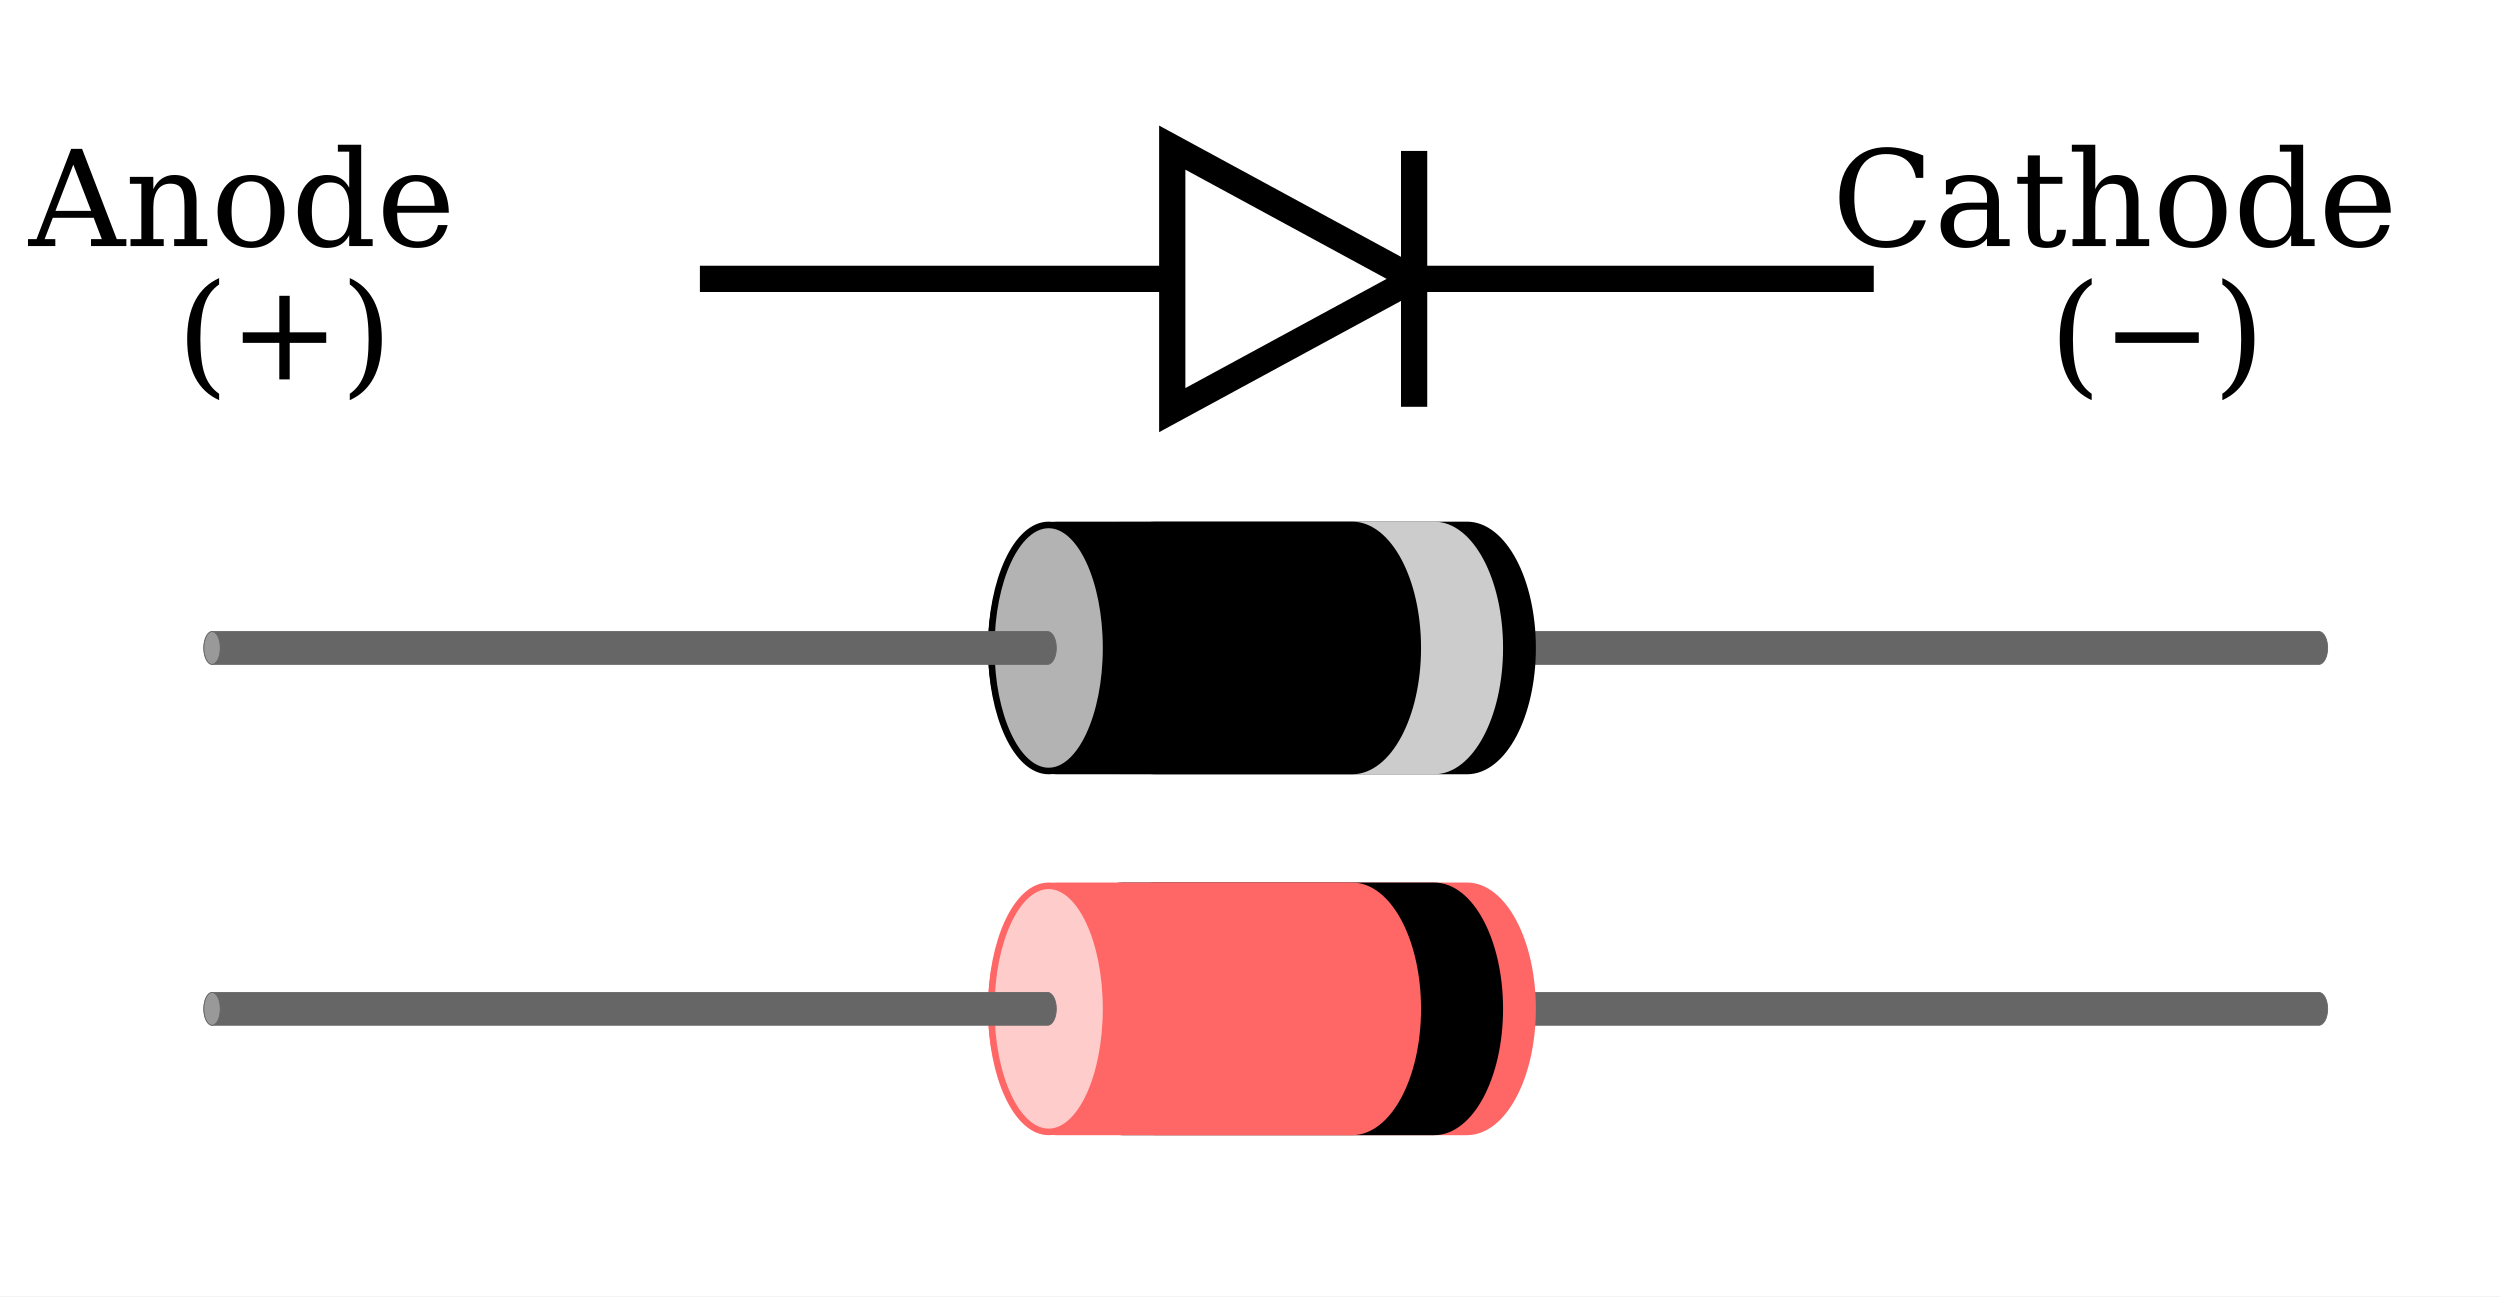
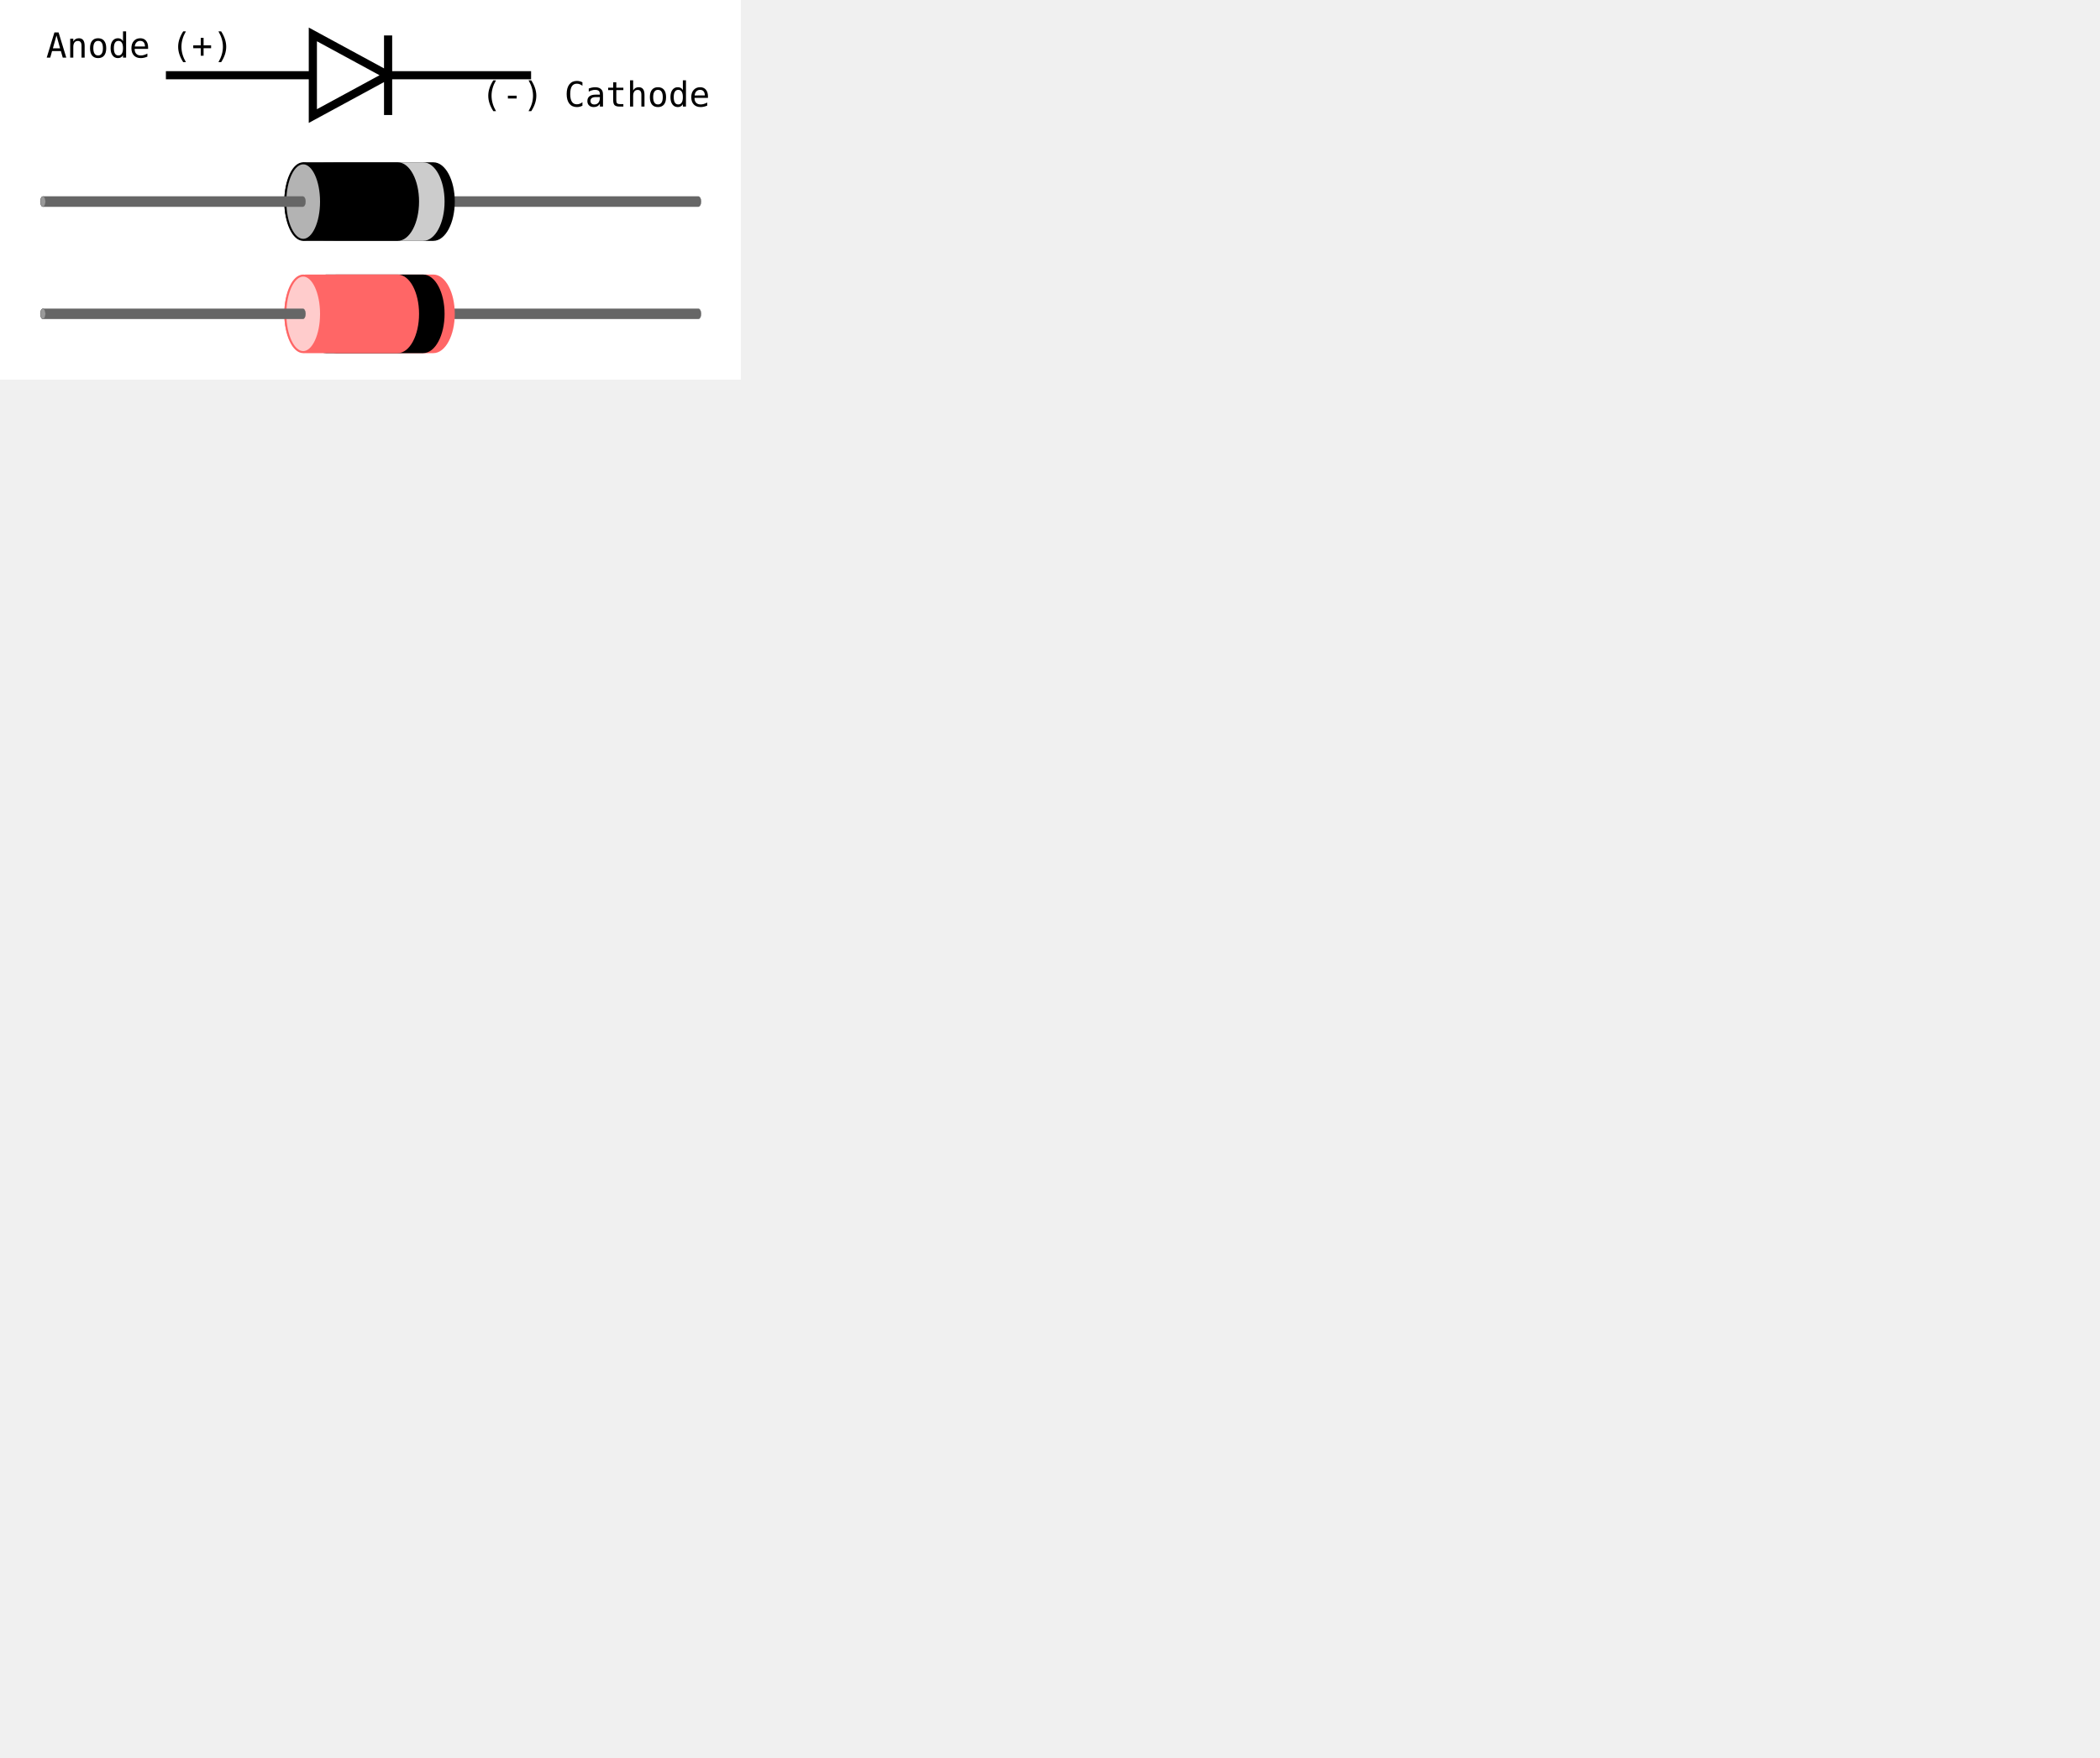
- <svg xmlns="http://www.w3.org/2000/svg" width="1350" height="700" style="display:inline">
-   <g style="display:inline">
-     <rect width="100%" height="100%" fill="#FFFFFF" />
-     <g transform="translate(92.36221 85.50394)">
-       <rect width="460.335" height="17.717" x="704.232" y="255.539" rx="4.724" ry="8.885" style="fill:#666;fill-opacity:1;fill-rule:nonzero;stroke:#666;stroke-width:.472;stroke-linejoin:round;stroke-miterlimit:4;stroke-opacity:1;stroke-dasharray:none;stroke-dashoffset:0;display:inline" />
-       <rect width="239.173" height="132.874" x="496.063" y="197.961" rx="35.433" ry="66.634" style="fill:#000;fill-opacity:1;fill-rule:nonzero;stroke:#000;stroke-width:3.543;stroke-linejoin:round;stroke-miterlimit:4;stroke-opacity:1;stroke-dasharray:none;stroke-dashoffset:0;display:inline" />
-       <rect width="239.173" height="132.874" x="478.346" y="197.961" rx="35.433" ry="66.634" style="fill:#ccc;fill-opacity:1;fill-rule:nonzero;stroke:#ccc;stroke-width:3.543;stroke-linejoin:round;stroke-miterlimit:4;stroke-opacity:1;stroke-dasharray:none;stroke-dashoffset:0;display:inline" />
-       <rect width="230.315" height="132.874" x="442.913" y="197.961" rx="35.433" ry="66.634" style="fill:#000;fill-opacity:1;fill-rule:nonzero;stroke:#000;stroke-width:3.543;stroke-linejoin:round;stroke-miterlimit:4;stroke-opacity:1;stroke-dasharray:none;stroke-dashoffset:0" />
-       <rect width="62.008" height="132.874" x="442.913" y="197.961" rx="35.433" ry="66.634" style="fill:#b3b3b3;fill-opacity:1;fill-rule:nonzero;stroke:#000;stroke-width:3.543;stroke-linejoin:round;stroke-miterlimit:4;stroke-opacity:1;stroke-dasharray:none;stroke-dashoffset:0;display:inline" />
-       <rect width="460.335" height="17.717" x="17.717" y="255.539" rx="4.724" ry="8.885" style="fill:#666;fill-opacity:1;fill-rule:nonzero;stroke:#666;stroke-width:.472;stroke-linejoin:round;stroke-miterlimit:4;stroke-opacity:1;stroke-dasharray:none;stroke-dashoffset:0;display:inline" />
-       <rect width="8.858" height="17.717" x="17.717" y="255.539" rx="4.724" ry="8.885" style="fill:#999;fill-opacity:1;fill-rule:nonzero;stroke:#666;stroke-width:.472;stroke-linejoin:round;stroke-miterlimit:4;stroke-opacity:1;stroke-dasharray:none;stroke-dashoffset:0;display:inline" />
+ <svg xmlns="http://www.w3.org/2000/svg" width="1350" height="1130" style="display:inline">
+   <g transform="scale(0.37037)">
+     <g style="display:inline">
+       <rect width="1286" height="659" fill="#FFFFFF" />
+       <g transform="translate(52.36221 85.50394)">
+         <rect width="460.335" height="17.717" x="704.232" y="255.539" rx="4.724" ry="8.885" style="fill:#666;fill-opacity:1;fill-rule:nonzero;stroke:#666;stroke-width:.472;stroke-linejoin:round;stroke-miterlimit:4;stroke-opacity:1;stroke-dasharray:none;stroke-dashoffset:0;display:inline" />
+         <rect width="239.173" height="132.874" x="496.063" y="197.961" rx="35.433" ry="66.634" style="fill:#000;fill-opacity:1;fill-rule:nonzero;stroke:#000;stroke-width:3.543;stroke-linejoin:round;stroke-miterlimit:4;stroke-opacity:1;stroke-dasharray:none;stroke-dashoffset:0;display:inline" />
+         <rect width="239.173" height="132.874" x="478.346" y="197.961" rx="35.433" ry="66.634" style="fill:#ccc;fill-opacity:1;fill-rule:nonzero;stroke:#ccc;stroke-width:3.543;stroke-linejoin:round;stroke-miterlimit:4;stroke-opacity:1;stroke-dasharray:none;stroke-dashoffset:0;display:inline" />
+         <rect width="230.315" height="132.874" x="442.913" y="197.961" rx="35.433" ry="66.634" style="fill:#000;fill-opacity:1;fill-rule:nonzero;stroke:#000;stroke-width:3.543;stroke-linejoin:round;stroke-miterlimit:4;stroke-opacity:1;stroke-dasharray:none;stroke-dashoffset:0" />
+         <rect width="62.008" height="132.874" x="442.913" y="197.961" rx="35.433" ry="66.634" style="fill:#b3b3b3;fill-opacity:1;fill-rule:nonzero;stroke:#000;stroke-width:3.543;stroke-linejoin:round;stroke-miterlimit:4;stroke-opacity:1;stroke-dasharray:none;stroke-dashoffset:0;display:inline" />
+         <rect width="460.335" height="17.717" x="17.717" y="255.539" rx="4.724" ry="8.885" style="fill:#666;fill-opacity:1;fill-rule:nonzero;stroke:#666;stroke-width:.472;stroke-linejoin:round;stroke-miterlimit:4;stroke-opacity:1;stroke-dasharray:none;stroke-dashoffset:0;display:inline" />
+         <rect width="8.858" height="17.717" x="17.717" y="255.539" rx="4.724" ry="8.885" style="fill:#999;fill-opacity:1;fill-rule:nonzero;stroke:#666;stroke-width:.472;stroke-linejoin:round;stroke-miterlimit:4;stroke-opacity:1;stroke-dasharray:none;stroke-dashoffset:0;display:inline" />
+       </g>
+       <g transform="translate(52.36221 85.50394)">
+         <rect width="460.335" height="17.717" x="704.232" y="450.421" rx="4.724" ry="8.885" style="fill:#666;fill-opacity:1;fill-rule:nonzero;stroke:#666;stroke-width:.472;stroke-linejoin:round;stroke-miterlimit:4;stroke-opacity:1;stroke-dasharray:none;stroke-dashoffset:0;display:inline" />
+         <rect width="239.173" height="132.874" x="496.063" y="392.842" rx="35.433" ry="66.634" style="fill:#f66;fill-opacity:1;fill-rule:nonzero;stroke:#f66;stroke-width:3.543;stroke-linejoin:round;stroke-miterlimit:4;stroke-opacity:1;stroke-dasharray:none;stroke-dashoffset:0;display:inline" />
+         <rect width="239.173" height="132.874" x="478.346" y="392.842" rx="35.433" ry="66.634" style="fill:#000;fill-opacity:1;fill-rule:nonzero;stroke:#000;stroke-width:3.543;stroke-linejoin:round;stroke-miterlimit:4;stroke-opacity:1;stroke-dasharray:none;stroke-dashoffset:0;display:inline" />
+         <rect width="230.315" height="132.874" x="442.913" y="392.842" rx="35.433" ry="66.634" style="fill:#f66;fill-opacity:1;fill-rule:nonzero;stroke:#f66;stroke-width:3.543;stroke-linejoin:round;stroke-miterlimit:4;stroke-opacity:1;stroke-dasharray:none;stroke-dashoffset:0;display:inline" />
+         <rect width="62.008" height="132.874" x="442.913" y="392.842" rx="35.433" ry="66.634" style="fill:#fcc;fill-opacity:1;fill-rule:nonzero;stroke:#f66;stroke-width:3.543;stroke-linejoin:round;stroke-miterlimit:4;stroke-opacity:1;stroke-dasharray:none;stroke-dashoffset:0;display:inline" />
+         <rect width="460.335" height="17.717" x="17.717" y="450.421" rx="4.724" ry="8.885" style="fill:#666;fill-opacity:1;fill-rule:nonzero;stroke:#666;stroke-width:.472;stroke-linejoin:round;stroke-miterlimit:4;stroke-opacity:1;stroke-dasharray:none;stroke-dashoffset:0;display:inline" />
+         <rect width="8.858" height="17.717" x="17.717" y="450.421" rx="4.724" ry="8.885" style="fill:#999;fill-opacity:1;fill-rule:nonzero;stroke:#666;stroke-width:.472;stroke-linejoin:round;stroke-miterlimit:4;stroke-opacity:1;stroke-dasharray:none;stroke-dashoffset:0;display:inline" />
+       </g>
    </g>
-     <g transform="translate(92.36221 85.50394)">
-       <rect width="460.335" height="17.717" x="704.232" y="450.421" rx="4.724" ry="8.885" style="fill:#666;fill-opacity:1;fill-rule:nonzero;stroke:#666;stroke-width:.472;stroke-linejoin:round;stroke-miterlimit:4;stroke-opacity:1;stroke-dasharray:none;stroke-dashoffset:0;display:inline" />
-       <rect width="239.173" height="132.874" x="496.063" y="392.842" rx="35.433" ry="66.634" style="fill:#f66;fill-opacity:1;fill-rule:nonzero;stroke:#f66;stroke-width:3.543;stroke-linejoin:round;stroke-miterlimit:4;stroke-opacity:1;stroke-dasharray:none;stroke-dashoffset:0;display:inline" />
-       <rect width="239.173" height="132.874" x="478.346" y="392.842" rx="35.433" ry="66.634" style="fill:#000;fill-opacity:1;fill-rule:nonzero;stroke:#000;stroke-width:3.543;stroke-linejoin:round;stroke-miterlimit:4;stroke-opacity:1;stroke-dasharray:none;stroke-dashoffset:0;display:inline" />
-       <rect width="230.315" height="132.874" x="442.913" y="392.842" rx="35.433" ry="66.634" style="fill:#f66;fill-opacity:1;fill-rule:nonzero;stroke:#f66;stroke-width:3.543;stroke-linejoin:round;stroke-miterlimit:4;stroke-opacity:1;stroke-dasharray:none;stroke-dashoffset:0;display:inline" />
-       <rect width="62.008" height="132.874" x="442.913" y="392.842" rx="35.433" ry="66.634" style="fill:#fcc;fill-opacity:1;fill-rule:nonzero;stroke:#f66;stroke-width:3.543;stroke-linejoin:round;stroke-miterlimit:4;stroke-opacity:1;stroke-dasharray:none;stroke-dashoffset:0;display:inline" />
-       <rect width="460.335" height="17.717" x="17.717" y="450.421" rx="4.724" ry="8.885" style="fill:#666;fill-opacity:1;fill-rule:nonzero;stroke:#666;stroke-width:.472;stroke-linejoin:round;stroke-miterlimit:4;stroke-opacity:1;stroke-dasharray:none;stroke-dashoffset:0;display:inline" />
-       <rect width="8.858" height="17.717" x="17.717" y="450.421" rx="4.724" ry="8.885" style="fill:#999;fill-opacity:1;fill-rule:nonzero;stroke:#666;stroke-width:.472;stroke-linejoin:round;stroke-miterlimit:4;stroke-opacity:1;stroke-dasharray:none;stroke-dashoffset:0;display:inline" />
+     <g style="display:inline" transform="translate(-90 -20)">
+       <g style="display:inline">
+         <path d="M670.219 317.126V175.394l130.609 70.866L670.219 317.126zM1041.943 246.26H800.828M670.219 246.26H422.239M800.828 184.252v124.016" style="fill:none;stroke:#000;stroke-width:14.173;stroke-linecap:square;stroke-linejoin:miter;stroke-miterlimit:4;stroke-opacity:1;stroke-dasharray:none;display:inline" transform="translate(-37.20473 -95.6693)" />
+       </g>
+       <g style="display:inline">
+         <text style="fill:#000;font-size:60px;font-family:Consolas;" transform="translate(170 120)">Anode (+)</text>
+         <text style="fill:#000;font-size:60px;font-family:Consolas;" transform="translate(925 205)">(-) Cathode</text>
+       </g>
    </g>
  </g>
-   <g style="display:inline">
-     <path d="M670.219 317.126V175.394l130.609 70.866L670.219 317.126zM1041.943 246.26H800.828M670.219 246.26H422.239M800.828 184.252v124.016" style="fill:none;stroke:#000;stroke-width:14.173;stroke-linecap:square;stroke-linejoin:miter;stroke-miterlimit:4;stroke-opacity:1;stroke-dasharray:none;display:inline" transform="translate(-37.20473 -95.6693)" />
-   </g>
-   <g style="display:inline">
-     <text xml:space="preserve" x="118.479" y="47.37" style="font-size:72px;font-style:normal;font-variant:normal;font-weight:400;font-stretch:normal;text-align:center;line-height:100%;writing-mode:lr-tb;text-anchor:middle;fill:#000;fill-opacity:1;stroke:none;display:inline;font-family:DejaVu Serif;-inkscape-font-specification:DejaVu Serif" transform="translate(92.36221 85.50394)">
-       <tspan x="118.479" y="47.37">Anode</tspan>
-       <tspan x="118.479" y="119.37">(+)</tspan>
-     </text>
-     <text xml:space="preserve" x="1129.662" y="47.37" style="font-size:72px;font-style:normal;font-variant:normal;font-weight:400;font-stretch:normal;text-align:center;line-height:100%;writing-mode:lr-tb;text-anchor:middle;fill:#000;fill-opacity:1;stroke:none;display:inline;font-family:DejaVu Serif;-inkscape-font-specification:DejaVu Serif" transform="translate(92.36221 85.50394)">
-       <tspan x="1129.662" y="47.37">Cathode</tspan>
-       <tspan x="1129.662" y="119.37">(−)</tspan>
-     </text>
-   </g>
</svg>
